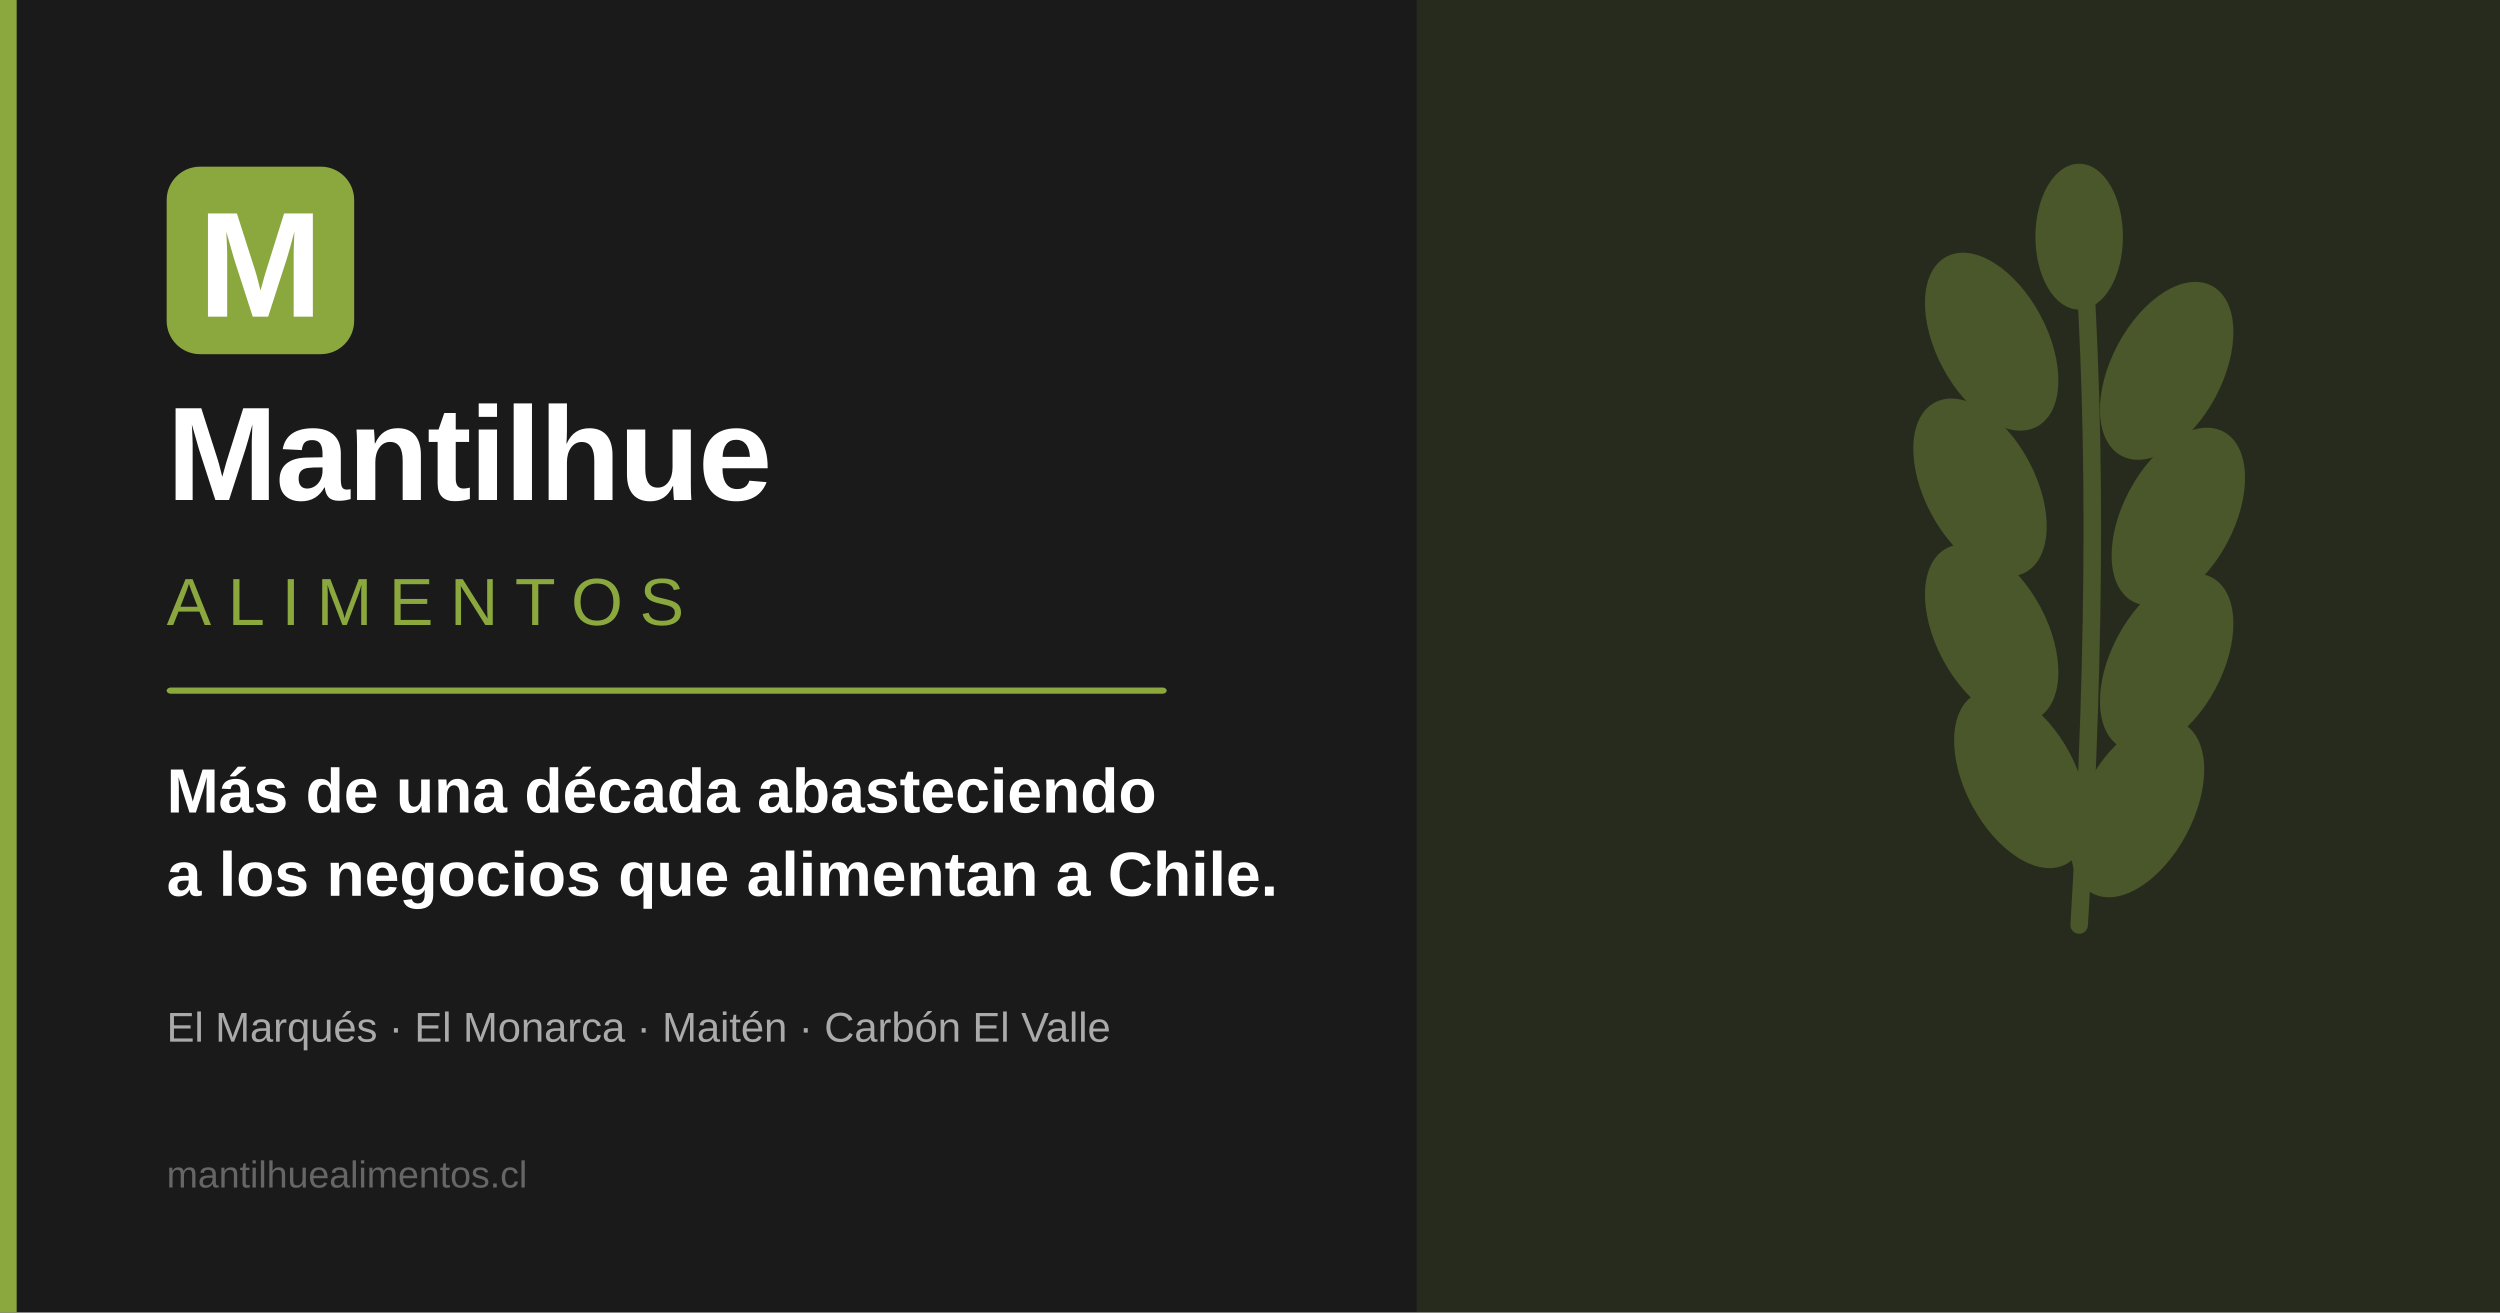
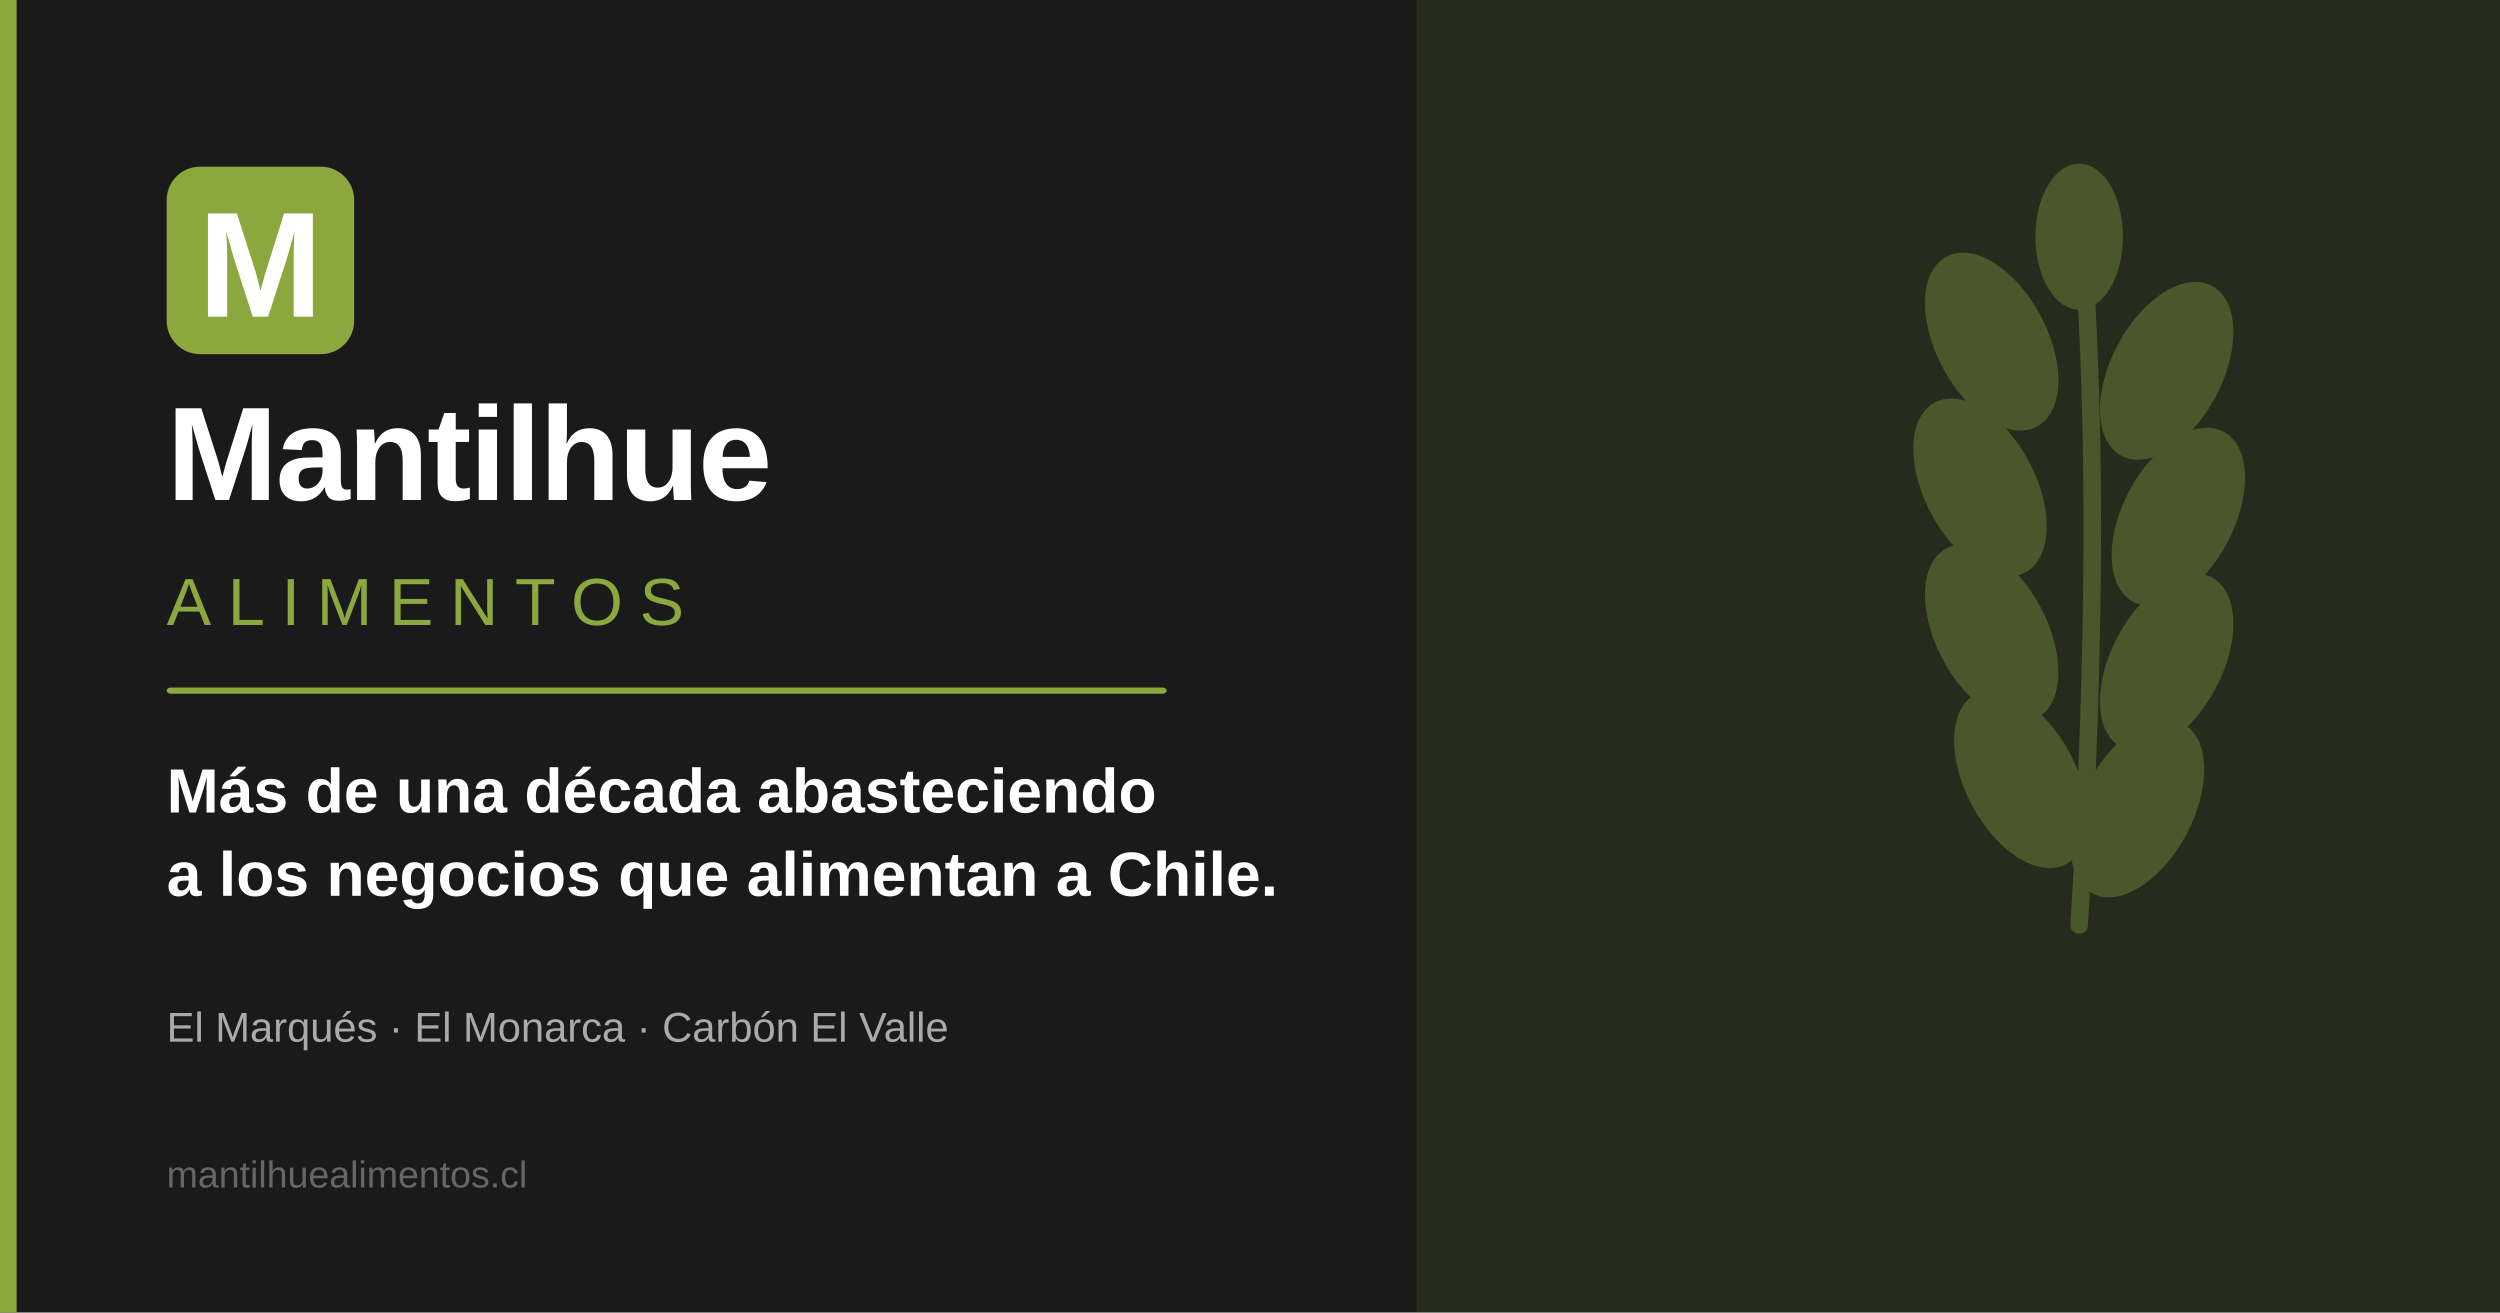
<svg xmlns="http://www.w3.org/2000/svg" viewBox="0 0 1200 630" width="1200" height="630">
  <rect width="1200" height="630" fill="#1a1a1a" />
  <rect x="0" y="0" width="8" height="630" fill="#8BA83E" />
  <rect x="680" y="0" width="520" height="630" fill="#8BA83E" opacity="0.12" />
  <g transform="translate(900, 80) scale(2.8)" fill="#8BA83E" stroke="#8BA83E" opacity="0.35">
    <path d="M35 5 C 38 40, 38 80, 35 130" stroke-width="3" fill="none" stroke-linecap="round" />
    <ellipse cx="35" cy="12" rx="7" ry="12" />
    <ellipse cx="20" cy="30" rx="9" ry="16" transform="rotate(-28 20 30)" />
    <ellipse cx="50" cy="35" rx="9" ry="16" transform="rotate(28 50 35)" />
    <ellipse cx="18" cy="55" rx="9" ry="16" transform="rotate(-28 18 55)" />
    <ellipse cx="52" cy="60" rx="9" ry="16" transform="rotate(28 52 60)" />
    <ellipse cx="20" cy="80" rx="9" ry="16" transform="rotate(-28 20 80)" />
    <ellipse cx="50" cy="85" rx="9" ry="16" transform="rotate(28 50 85)" />
    <ellipse cx="25" cy="105" rx="9" ry="16" transform="rotate(-28 25 105)" />
    <ellipse cx="45" cy="110" rx="9" ry="16" transform="rotate(28 45 110)" />
  </g>
  <rect x="80" y="80" width="90" height="90" rx="16" fill="#8BA83E" />
  <text x="125" y="152" font-family="Arial Black,Arial,sans-serif" font-weight="900" font-size="72" text-anchor="middle" fill="white">M</text>
  <text x="80" y="240" font-family="Arial,sans-serif" font-weight="700" font-size="64" fill="white" letter-spacing="-1">Mantilhue</text>
  <text x="80" y="300" font-family="Arial,sans-serif" font-weight="400" font-size="32" fill="#8BA83E" letter-spacing="8">ALIMENTOS</text>
  <rect x="80" y="330" width="480" height="3" fill="#8BA83E" rx="2" />
  <text x="80" y="390" font-family="Arial,sans-serif" font-weight="700" font-size="30" fill="white">Más de una década abasteciendo</text>
  <text x="80" y="430" font-family="Arial,sans-serif" font-weight="700" font-size="30" fill="white">a los negocios que alimentan a Chile.</text>
-   <text x="80" y="500" font-family="Arial,sans-serif" font-size="20" fill="#aaaaaa">El Marqués · El Monarca · Maitén · Carbón El Valle</text>
+   <text x="80" y="500" font-family="Arial,sans-serif" font-size="20" fill="#aaaaaa">El Marqués · El Monarca · Carbón El Valle</text>
  <text x="80" y="570" font-family="Arial,sans-serif" font-size="18" fill="#666666">mantilhuealimentos.cl</text>
</svg>
